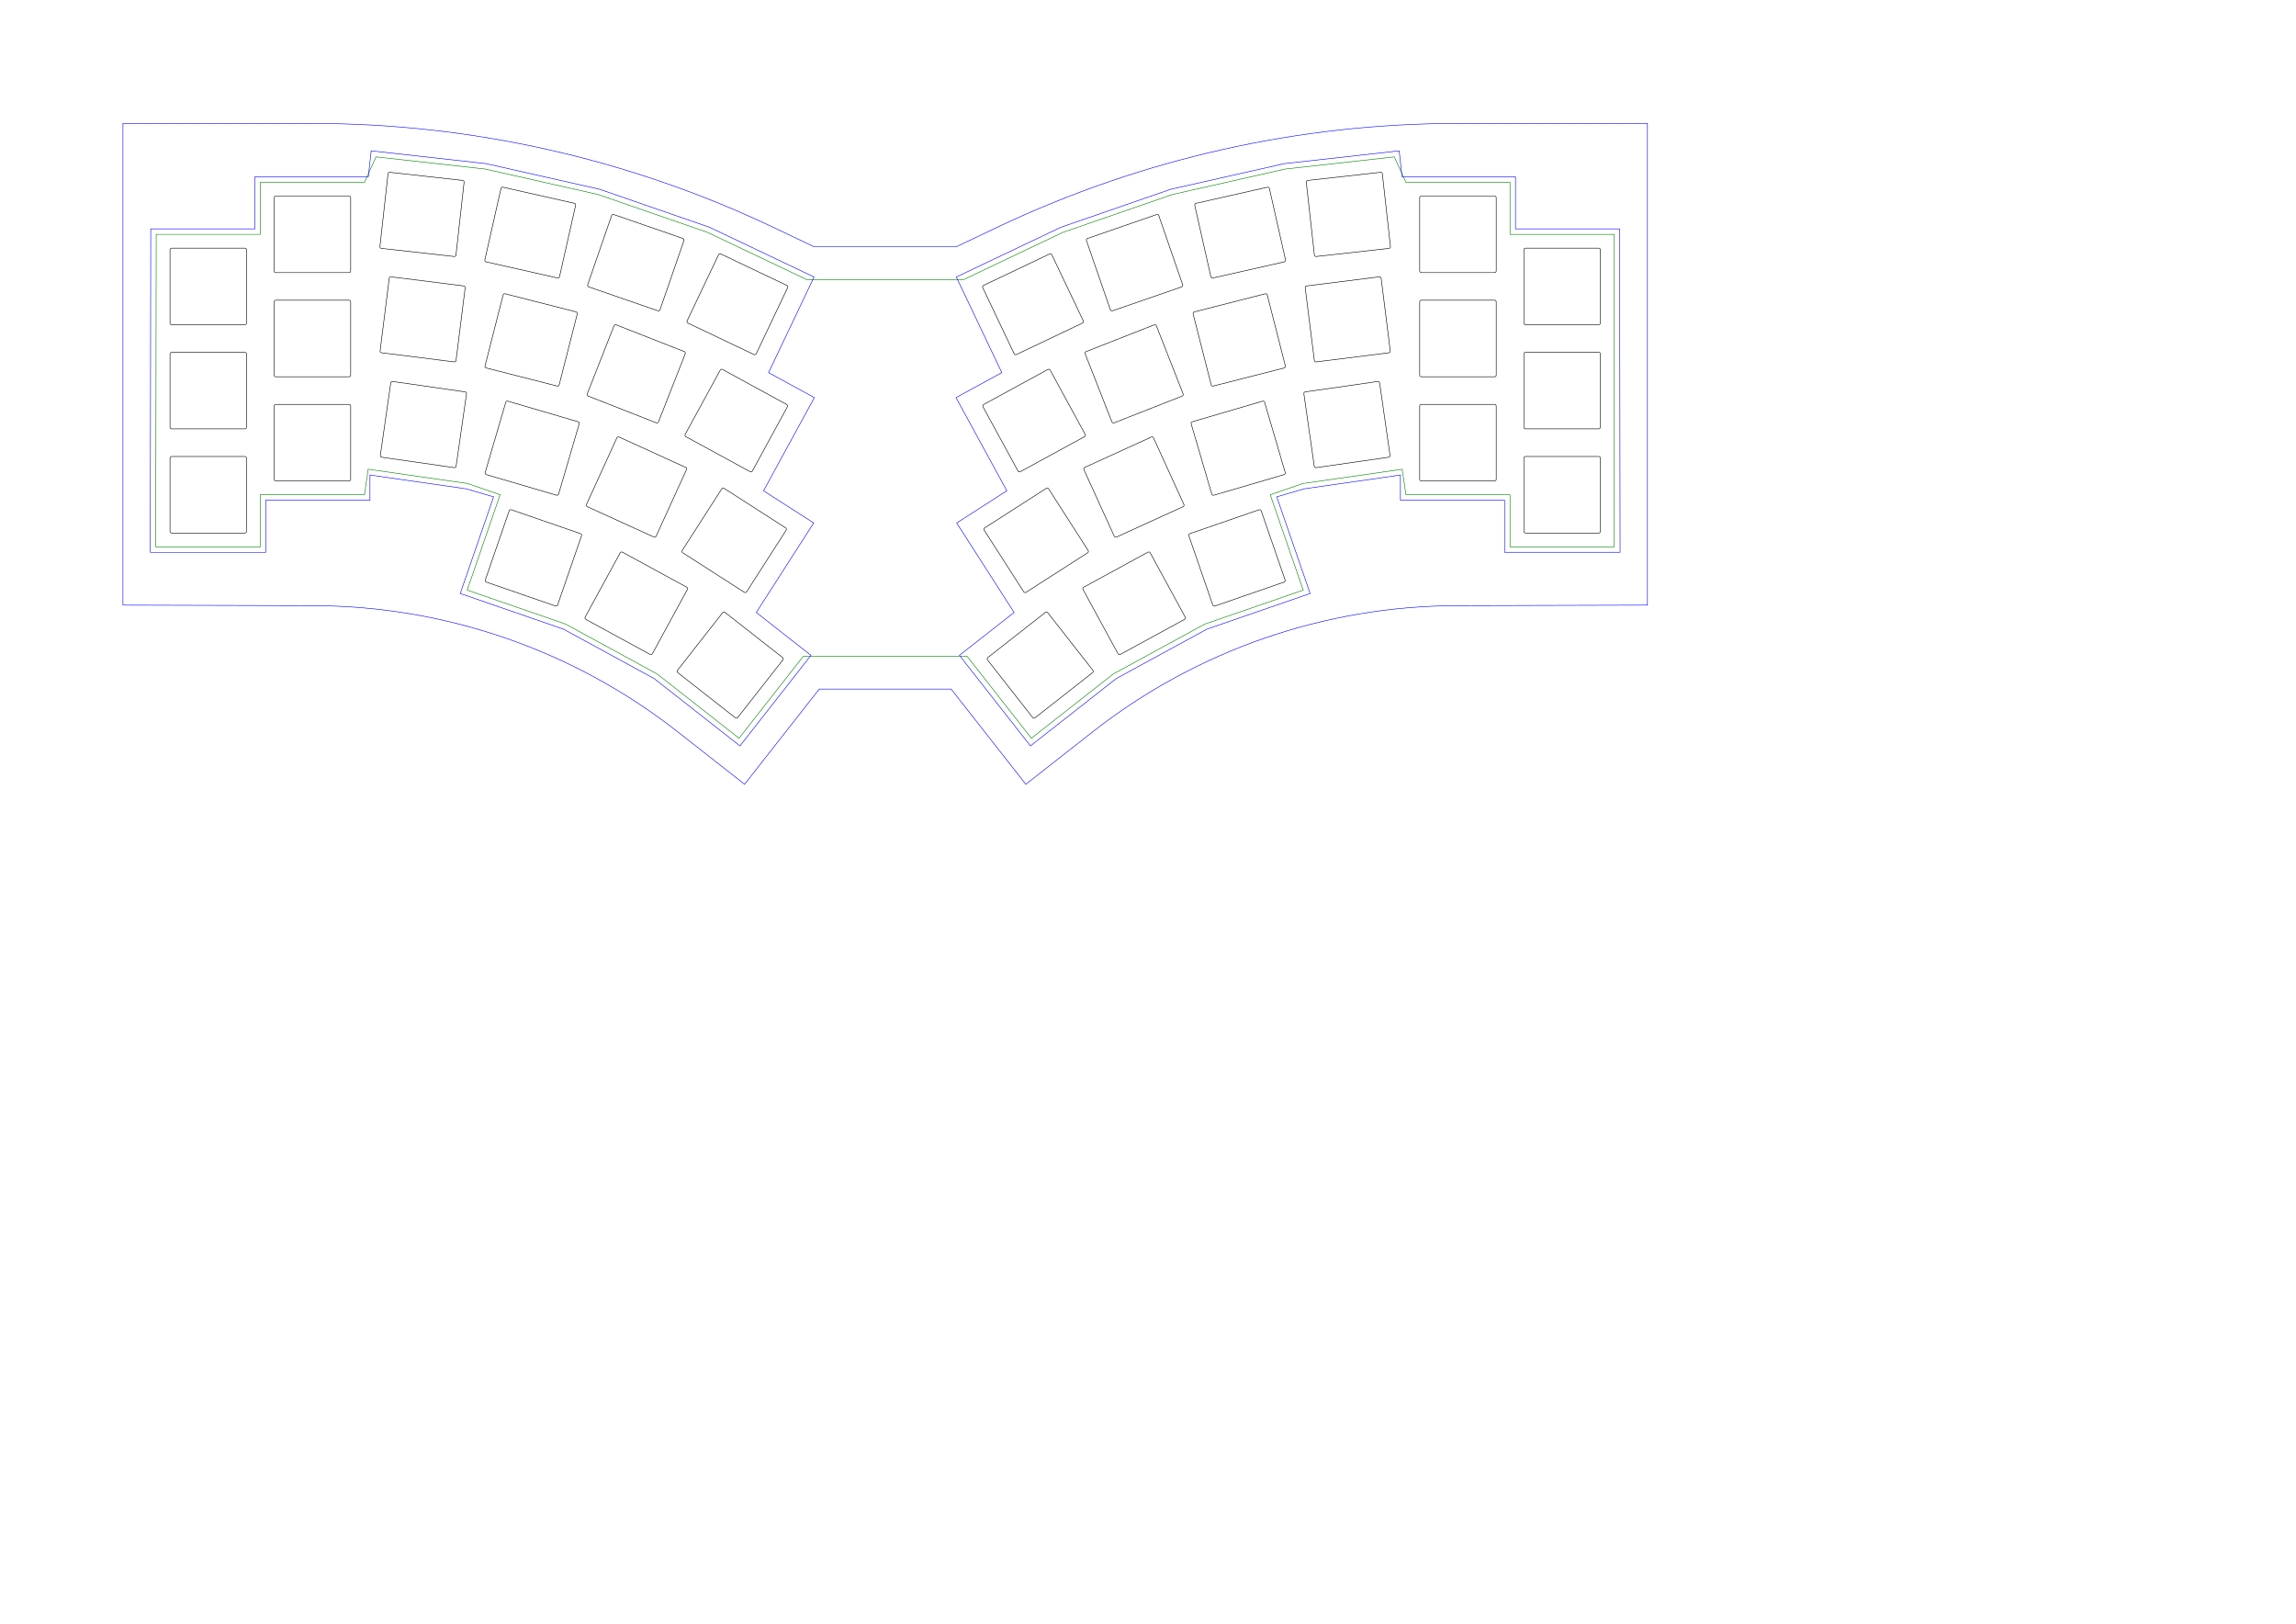
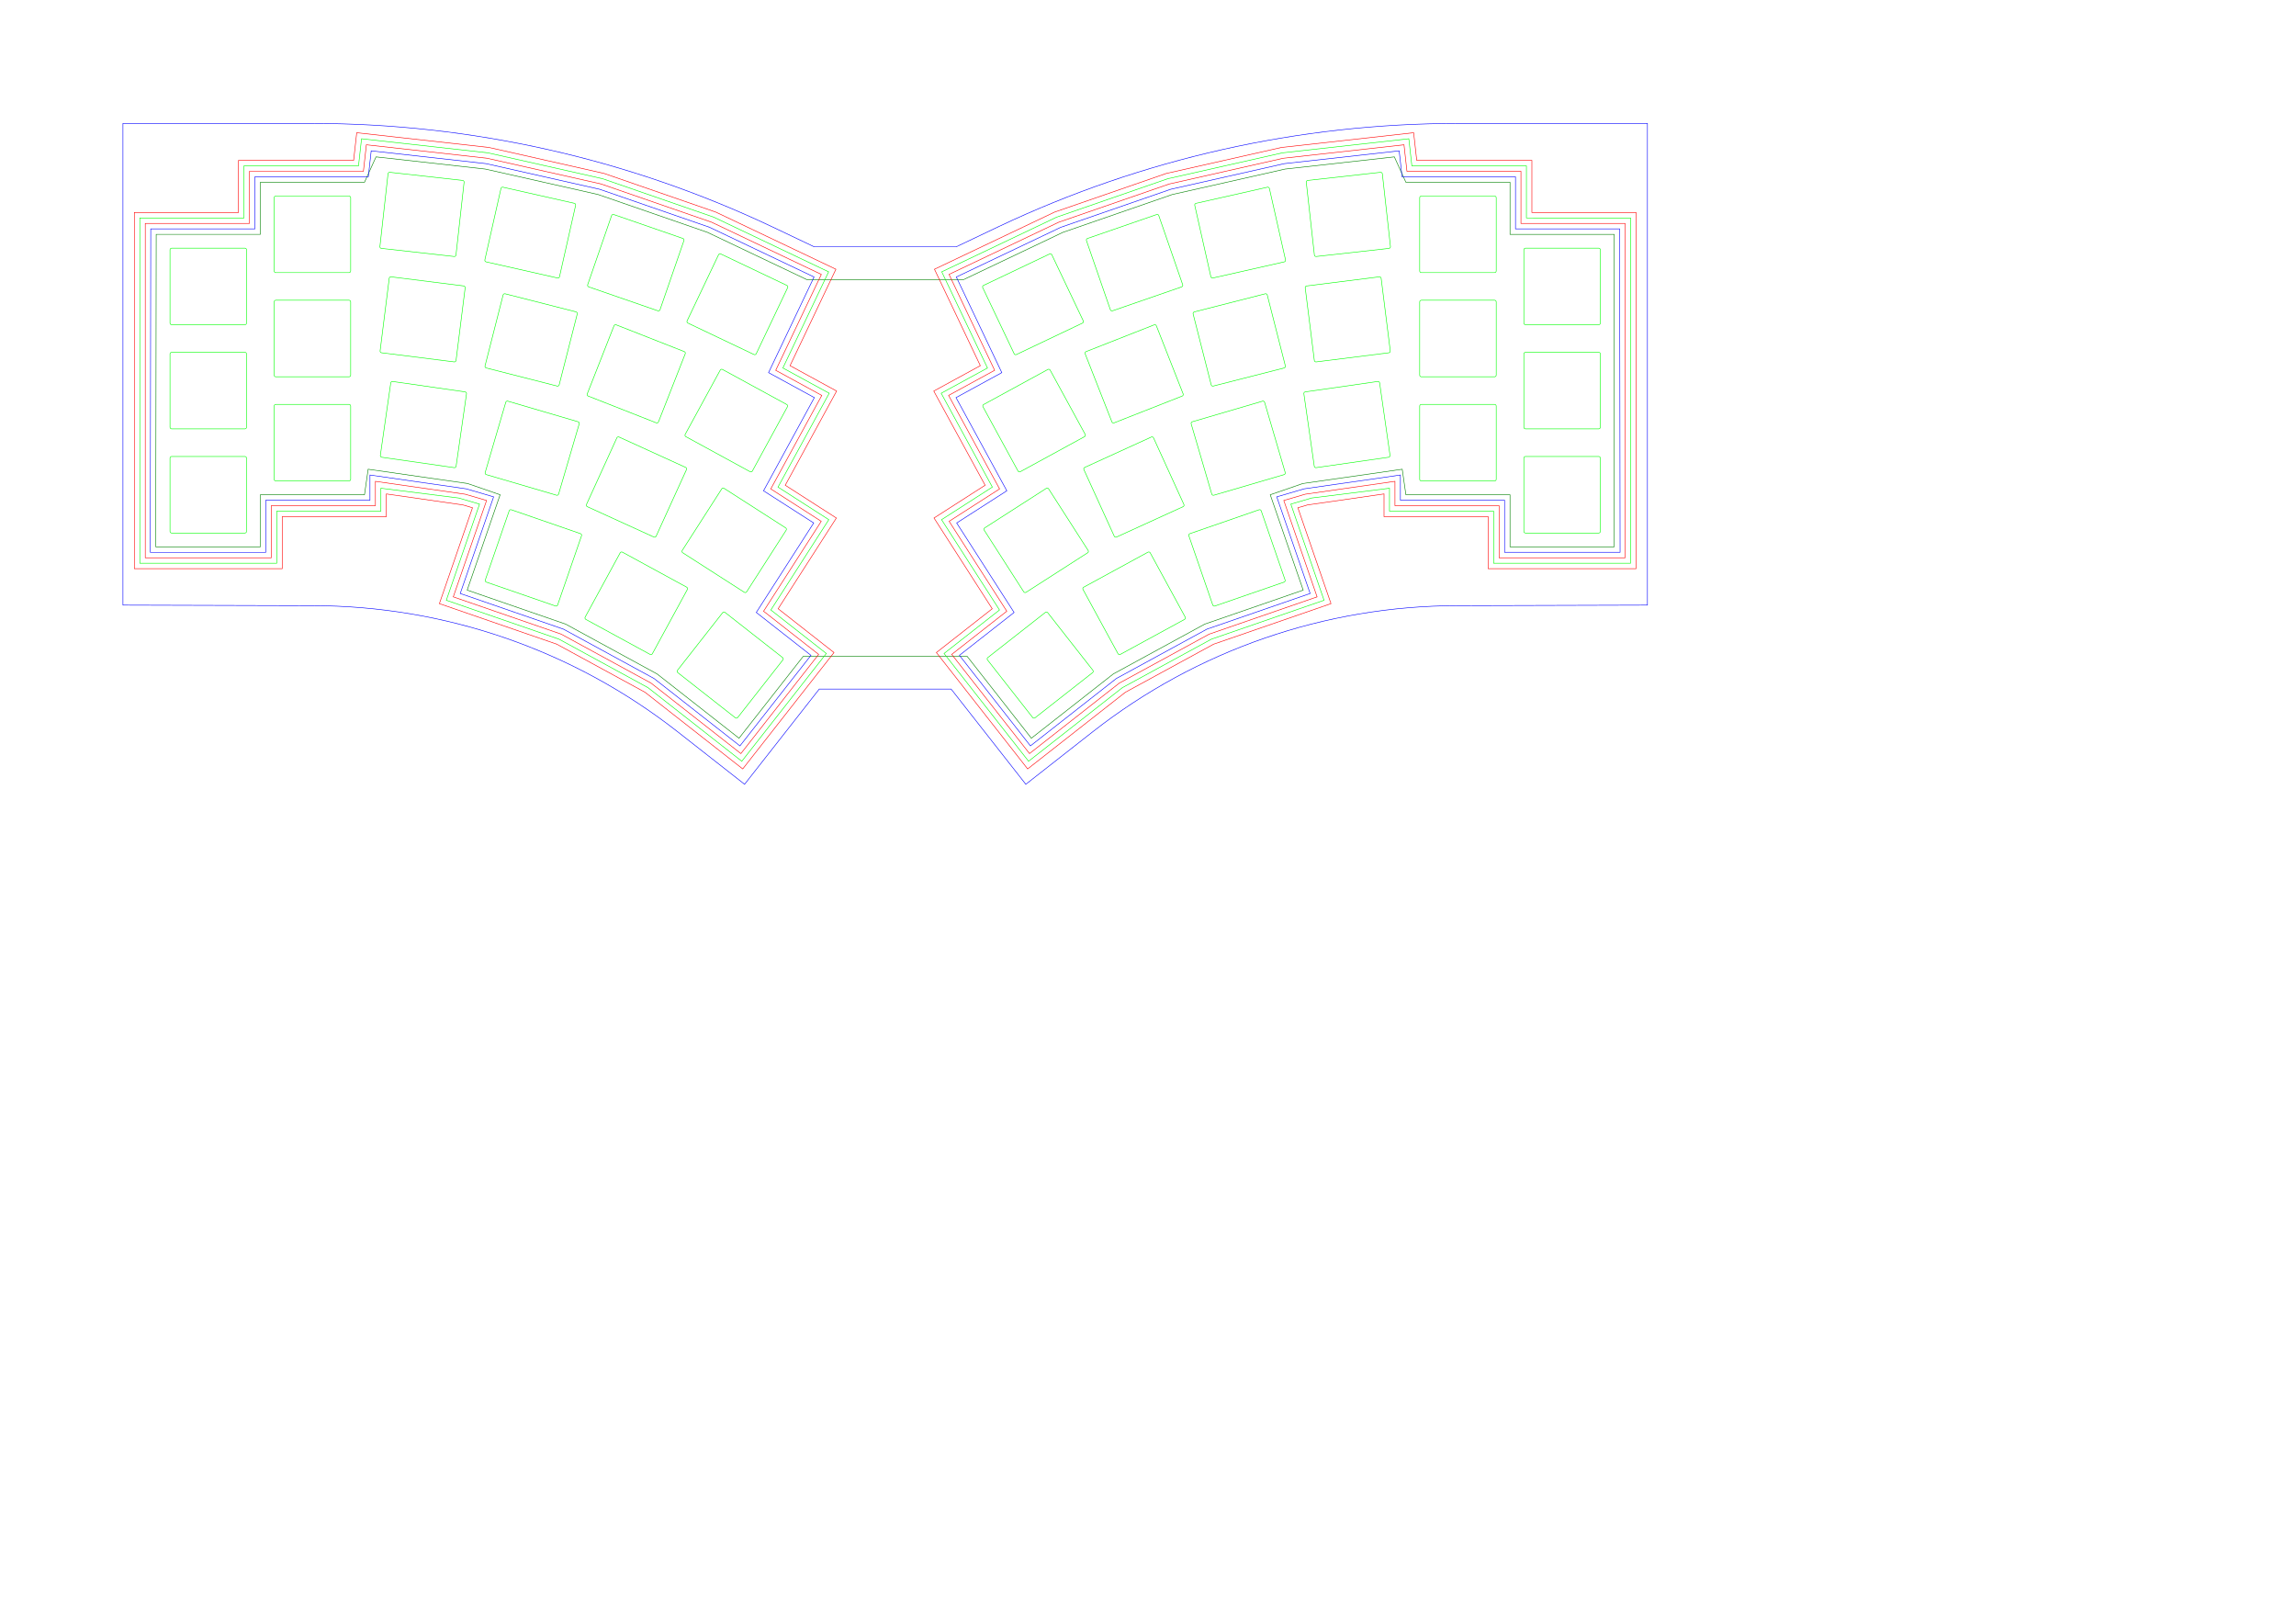
<svg xmlns="http://www.w3.org/2000/svg" width="420mm" height="297mm" viewBox="0 0 420 297" version="1.1" id="svg1">
  <defs id="defs1" />
  <g id="layer1" style="display:none">
    <path style="fill:none;fill-opacity:0.5;stroke:#00ffff;stroke-width:0.1;stroke-opacity:1" d="M 134.887,55.646 57.15,219.076" id="path6" />
    <path style="fill:none;fill-opacity:0.5;stroke:#00ffff;stroke-width:0.1;stroke-opacity:1" d="M 77.196,39.214 57.15,219.076" id="path7" />
    <path style="fill:none;fill-opacity:0.5;stroke:#00ffff;stroke-width:0.1;stroke-opacity:1" id="path8" d="M 57.15,22.576 A 196.5,196.5 0 0 1 155.4,48.902 L 57.15,219.076 Z" />
    <path style="fill:none;fill-opacity:0.5;stroke:#00ffff;stroke-width:0.1;stroke-opacity:1" d="M 188.963,55.646 266.7,219.076" id="path9" />
    <path style="fill:none;fill-opacity:0.5;stroke:#00ffff;stroke-width:0.1;stroke-opacity:1" d="M 246.654,39.214 266.7,219.076" id="path10" />
    <path style="fill:none;fill-opacity:0.5;stroke:#00ffff;stroke-width:0.1;stroke-opacity:1" id="circle10" d="m 168.45,48.902 a 196.5,196.5 0 0 1 98.25,-26.326 V 219.076 Z" />
    <path style="fill:none;fill-opacity:0.5;stroke:#00ffff;stroke-width:0.1;stroke-opacity:1" id="circle11" d="m 57.15,110.776 a 108.3,108.3 0 0 1 82.963,38.686 l -82.963,69.614 z" />
    <path style="fill:none;fill-opacity:0.5;stroke:#00ffff;stroke-width:0.1;stroke-opacity:1" id="circle12" d="m 183.737,149.462 a 108.3,108.3 0 0 1 82.963,-38.686 v 108.3 z" />
-     <circle style="fill:none;fill-opacity:1;stroke:#00ffff;stroke-width:0.1;stroke-opacity:1" id="circle18" cx="188.664" cy="135.018" r="6" />
-     <circle style="fill:none;fill-opacity:1;stroke:#00ffff;stroke-width:0.1;stroke-opacity:1" id="path23" cx="135.186" cy="135.018" r="6" />
  </g>
-   <g id="layer2">
+   <g id="layer2" style="display:inline">
    <path style="fill:none;fill-opacity:0.5;stroke:#008000;stroke-width:0.1;stroke-dasharray:none;stroke-opacity:1" d="m 28.575,42.862 -0.084,57.151 19.134,5e-4 v -9.525 l 19.05,-5e-4 0.67,-4.666 18.187,2.611 5.953,2.056 -6.023,17.439 18.007,6.219 16.728,9.114 14.989,11.757 11.757,-14.989 h 29.964 l 11.757,14.989 14.989,-11.757 16.728,-9.114 18.007,-6.219 -6.024,-17.439 5.954,-2.056 18.187,-2.612 0.67,4.667 19.05,2.22e-4 v 9.525 l 19.05,-2.2e-4 v -57.15 h -19.05 v -9.525 h -19.05 L 255.065,28.692 235.08,30.92 214.434,35.58 194.43,42.498 176.27,51.136 147.58,51.136 129.418,42.498 109.415,35.579 88.768,30.919 68.785,28.692 66.675,33.337 h -19.05 v 9.525 z" id="path1" />
    <path style="fill:none;fill-opacity:1;stroke:#0000ff;stroke-width:0.1;stroke-opacity:1" d="m 148.931,45.136 -7.856,-3.737 C 114.893,29.033 86.238,22.576 57.15,22.576 L 22.491,22.576 v 88.099 l 34.659,0.1 c 24.235,1.3e-4 47.77,8.129 66.839,23.086 l 12.216,9.581 13.658,-17.413 24.126,-1.8e-4 13.658,17.413 12.216,-9.581 c 19.069,-14.957 42.604,-23.086 66.839,-23.086 l 34.659,-0.1 V 22.576 l -34.659,-1.89e-4 c -29.088,-1.59e-4 -57.744,6.457 -83.925,18.823 l -7.855,3.737 z" id="path21" />
    <path style="fill:none;stroke:#0000ff;stroke-width:0.1;stroke-opacity:1" d="M 148.912,50.663 129.797,41.571 109.689,34.616 88.934,29.932 67.902,27.588 67.373,32.337 46.625,32.337 v 9.526 l -19.05,-10e-4 -0.084,59.151 h 21.134 v -9.525 l 19.05,-9e-6 -4e-6,-4.609 17.62,2.53 5,1.463 -6.105,17.675 18.874,6.519 16.581,9.034 15.71,12.323 12.991,-16.563 -10.001,-7.844 10.501,-16.366 -9.174,-5.886 9.295,-17.041 -8.376,-4.569 z" id="path58" />
    <path style="fill:none;stroke:#0000ff;stroke-width:0.1;stroke-opacity:1" d="m 174.937,50.663 19.115,-9.092 20.108,-6.955 20.755,-4.685 21.032,-2.344 0.529,4.749 20.748,-2e-6 v 9.526 l 19.05,-0.001 0.084,59.151 h -21.134 v -9.525 l -19.05,-9e-6 v -4.609 l -17.62,2.53 -5,1.463 6.105,17.675 -18.874,6.519 -16.581,9.034 -15.71,12.323 -12.991,-16.563 10.001,-7.844 -10.501,-16.366 9.174,-5.886 -9.295,-17.041 8.376,-4.569 z" id="path48" />
  </g>
-   <g id="layer3" style="display:inline">
-     <rect style="fill:none;fill-opacity:0.5;stroke:#000000;stroke-width:0.1;stroke-opacity:1" id="rect1" width="14" height="14" x="31.1" y="45.388" rx="0.3" ry="0.3" />
-     <rect style="fill:none;fill-opacity:0.5;stroke:#000000;stroke-width:0.1;stroke-opacity:1" id="rect2" width="14" height="14" x="50.15" y="35.862" rx="0.3" ry="0.3" />
-     <rect style="fill:none;fill-opacity:0.5;stroke:#000000;stroke-width:0.1;stroke-opacity:1" id="rect3" width="14" height="14" x="74.065" y="23.421" rx="0.3" ry="0.3" transform="rotate(6.36)" />
-     <rect style="fill:none;fill-opacity:0.5;stroke:#000000;stroke-width:0.1;stroke-opacity:1" id="rect4" width="14" height="14" x="96.982" y="13.141" rx="0.3" ry="0.3" transform="rotate(12.71932)" />
-     <rect style="fill:none;fill-opacity:0.5;stroke:#000000;stroke-width:0.1;stroke-opacity:1" id="rect5" width="14" height="14" x="118.62" y="0.385" rx="0.3" ry="0.3" transform="rotate(19.07898)" />
-     <rect style="fill:none;fill-opacity:0.5;stroke:#000000;stroke-width:0.1;stroke-opacity:1" id="rect6" width="14" height="14" x="138.712" y="-14.689" rx="0.3" ry="0.3" transform="rotate(25.43864)" />
-     <rect style="fill:none;fill-opacity:0.5;stroke:#000000;stroke-width:0.1;stroke-opacity:1" id="rect7" width="14" height="14" x="139.74" y="124.419" rx="0.3" ry="0.3" transform="rotate(-25.43864)" />
-     <rect style="fill:none;fill-opacity:0.5;stroke:#000000;stroke-width:0.1;stroke-opacity:1" id="rect8" width="14" height="14" x="173.44" y="106.242" rx="0.3" ry="0.3" transform="rotate(-19.07898)" />
-     <rect style="fill:none;fill-opacity:0.5;stroke:#000000;stroke-width:0.1;stroke-opacity:1" id="rect9" width="14" height="14" x="204.92" y="84.445" rx="0.3" ry="0.3" transform="rotate(-12.71932)" />
-     <rect style="fill:none;fill-opacity:0.5;stroke:#000000;stroke-width:0.1;stroke-opacity:1" id="rect10" width="14" height="14" x="233.792" y="59.294" rx="0.3" ry="0.3" transform="rotate(-6.35966)" />
-     <rect style="fill:none;fill-opacity:0.5;stroke:#000000;stroke-width:0.1;stroke-opacity:1" id="rect11" width="14" height="14" x="259.7" y="35.862" rx="0.3" ry="0.3" />
-     <rect style="fill:none;fill-opacity:0.5;stroke:#000000;stroke-width:0.1;stroke-opacity:1" id="rect12" width="14" height="14" x="278.75" y="45.388" rx="0.3" ry="0.3" />
-     <rect style="fill:none;fill-opacity:0.5;stroke:#000000;stroke-width:0.1;stroke-opacity:1" id="rect13" width="14" height="14" x="31.1" y="64.438" rx="0.3" ry="0.3" />
-     <rect style="fill:none;fill-opacity:0.5;stroke:#000000;stroke-width:0.1;stroke-opacity:1" id="rect14" width="14" height="14" x="50.15" y="54.913" rx="0.3" ry="0.3" />
-     <rect style="fill:none;fill-opacity:0.5;stroke:#000000;stroke-width:0.1;stroke-opacity:1" id="rect15" width="14" height="14" x="76.983" y="41.329" rx="0.3" ry="0.3" transform="rotate(7.152669)" />
-     <rect style="fill:none;fill-opacity:0.5;stroke:#000000;stroke-width:0.1;stroke-opacity:1" id="rect16" width="14" height="14" x="102.509" y="29.236" rx="0.3" ry="0.3" transform="rotate(14.30534)" />
-     <rect style="fill:none;fill-opacity:0.5;stroke:#000000;stroke-width:0.1;stroke-opacity:1" id="rect17" width="14" height="14" x="126.33" y="14.059" rx="0.3" ry="0.3" transform="rotate(21.458)" />
-     <rect style="fill:none;fill-opacity:0.5;stroke:#000000;stroke-width:0.1;stroke-opacity:1" id="rect18" width="14" height="14" x="148.077" y="-3.967" rx="0.3" ry="0.3" transform="rotate(28.61068)" />
-     <rect style="fill:none;fill-opacity:0.5;stroke:#000000;stroke-width:0.1;stroke-opacity:1" id="rect19" width="14" height="14" x="122.229" y="151.11" rx="0.3" ry="0.3" transform="rotate(-28.61068)" />
-     <rect style="fill:none;fill-opacity:0.5;stroke:#000000;stroke-width:0.1;stroke-opacity:1" id="rect20" width="14" height="14" x="161.072" y="132.529" rx="0.3" ry="0.3" transform="rotate(-21.458)" />
-     <rect style="fill:none;fill-opacity:0.5;stroke:#000000;stroke-width:0.1;stroke-opacity:1" id="rect21" width="14" height="14" x="197.299" y="109.256" rx="0.3" ry="0.3" transform="rotate(-14.30534)" />
-     <rect style="fill:none;fill-opacity:0.5;stroke:#000000;stroke-width:0.1;stroke-opacity:1" id="rect22" width="14" height="14" x="230.347" y="81.653" rx="0.3" ry="0.3" transform="rotate(-7.152669)" />
-     <rect style="fill:none;fill-opacity:0.5;stroke:#000000;stroke-width:0.1;stroke-opacity:1" id="rect23" width="14" height="14" x="259.7" y="54.913" rx="0.3" ry="0.3" />
-     <rect style="fill:none;fill-opacity:0.5;stroke:#000000;stroke-width:0.1;stroke-opacity:1" id="rect24" width="14" height="14" x="278.75" y="64.438" rx="0.3" ry="0.3" />
-     <rect style="fill:none;fill-opacity:0.5;stroke:#000000;stroke-width:0.1;stroke-opacity:1" id="rect25" width="14" height="14" x="31.1" y="83.488" rx="0.3" ry="0.3" />
-     <rect style="fill:none;fill-opacity:0.5;stroke:#000000;stroke-width:0.1;stroke-opacity:1" id="rect26" width="14" height="14" x="50.15" y="73.963" rx="0.3" ry="0.3" />
-     <rect style="fill:none;fill-opacity:0.5;stroke:#000000;stroke-width:0.1;stroke-opacity:1" id="rect27" width="14" height="14" x="80.707" y="58.853" rx="0.3" ry="0.3" transform="rotate(8.171234)" />
-     <rect style="fill:none;fill-opacity:0.5;stroke:#000000;stroke-width:0.1;stroke-opacity:1" id="rect28" width="14" height="14" x="109.484" y="44.268" rx="0.3" ry="0.3" transform="rotate(16.34247)" />
-     <rect style="fill:none;fill-opacity:0.5;stroke:#000000;stroke-width:0.1;stroke-opacity:1" id="rect29" width="14" height="14" x="135.895" y="25.741" rx="0.3" ry="0.3" transform="rotate(24.5137)" />
-     <rect style="fill:none;fill-opacity:0.5;stroke:#000000;stroke-width:0.1;stroke-opacity:1" id="rect30" width="14" height="14" x="159.405" y="3.648" rx="0.3" ry="0.3" transform="rotate(32.68493)" />
-     <rect style="fill:none;fill-opacity:0.5;stroke:#000000;stroke-width:0.1;stroke-opacity:1" id="rect31" width="14" height="14" x="99.164" y="178.533" rx="0.3" ry="0.3" transform="rotate(-32.68493)" />
-     <rect style="fill:none;fill-opacity:0.5;stroke:#000000;stroke-width:0.1;stroke-opacity:1" id="rect32" width="14" height="14" x="144.764" y="160.11" rx="0.3" ry="0.3" transform="rotate(-24.5137)" />
-     <rect style="fill:none;fill-opacity:0.5;stroke:#000000;stroke-width:0.1;stroke-opacity:1" id="rect33" width="14" height="14" x="187.282" y="135.392" rx="0.3" ry="0.3" transform="rotate(-16.34247)" />
-     <rect style="fill:none;fill-opacity:0.5;stroke:#000000;stroke-width:0.1;stroke-opacity:1" id="rect34" width="14" height="14" x="225.855" y="104.882" rx="0.3" ry="0.3" transform="rotate(-8.171234)" />
-     <rect style="fill:none;fill-opacity:0.5;stroke:#000000;stroke-width:0.1;stroke-opacity:1" id="rect35" width="14" height="14" x="259.7" y="73.963" rx="0.3" ry="0.3" />
-     <rect style="fill:none;fill-opacity:0.5;stroke:#000000;stroke-width:0.1;stroke-opacity:1" id="rect36" width="14" height="14" x="278.75" y="83.488" rx="0.3" ry="0.3" />
-     <rect style="fill:none;fill-opacity:0.5;stroke:#000000;stroke-width:0.1;stroke-opacity:1" id="rect37" width="14" height="14" x="118.54" y="57.589" rx="0.3" ry="0.3" transform="rotate(19.05457)" />
-     <rect style="fill:none;fill-opacity:0.5;stroke:#000000;stroke-width:0.1;stroke-opacity:1" id="rect38" width="14" height="14" x="147.994" y="34.211" rx="0.3" ry="0.3" transform="rotate(28.58185)" />
-     <rect style="fill:none;fill-opacity:0.5;stroke:#000000;stroke-width:0.1;stroke-opacity:1" id="rect39" width="14" height="14" x="173.172" y="6.28" rx="0.3" ry="0.3" transform="rotate(38.10913)" />
-     <rect style="fill:none;fill-opacity:0.5;stroke:#000000;stroke-width:0.1;stroke-opacity:1" id="rect40" width="14" height="14" x="67.645" y="206.148" rx="0.3" ry="0.3" transform="rotate(-38.10913)" />
-     <rect style="fill:none;fill-opacity:0.5;stroke:#000000;stroke-width:0.1;stroke-opacity:1" id="rect41" width="14" height="14" x="122.39" y="189.145" rx="0.3" ry="0.3" transform="rotate(-28.58185)" />
-     <rect style="fill:none;fill-opacity:0.5;stroke:#000000;stroke-width:0.1;stroke-opacity:1" id="rect42" width="14" height="14" x="173.566" y="163.316" rx="0.3" ry="0.3" transform="rotate(-19.05457)" />
+   <g id="layer4" style="display:inline">
+     <path style="fill:none;stroke:#ff0000;stroke-width:0.1;stroke-opacity:1" d="m 24.575,38.862 v 65.15 h 27.05 v -9.525 h 19.05 v -4.148 l 14.003,2.011 1.755,0.515 -6.057,17.537 21.473,7.417 16.141,8.794 17.875,14.021 16.694,-21.284 -10.214,-8.012 10.647,-16.594 -9.347,-5.997 9.394,-17.222 -8.518,-4.646 8.389,-17.637 L 130.937,38.79 110.518,31.728 89.433,26.969 65.253,24.274 64.688,29.337 H 43.625 v 9.525 z" id="path71" />
+     <path style="fill:none;stroke:#ff0000;stroke-width:0.1;stroke-opacity:1" d="m 299.274,38.862 v 65.15 h -27.05 v -9.525 h -19.05 v -4.148 l -14.003,2.011 -1.755,0.515 6.057,17.537 -21.473,7.417 -16.141,8.794 -17.875,14.021 -16.694,-21.284 10.214,-8.012 -10.647,-16.594 9.347,-5.997 -9.394,-17.222 8.518,-4.646 -8.389,-17.637 21.973,-10.452 20.419,-7.062 21.084,-4.759 24.18,-2.695 0.564,5.064 h 21.063 v 9.525 z" id="path74" />
+     <path style="fill:none;stroke:#ff0000;stroke-width:0.1;stroke-opacity:1" d="M 26.575,40.863 V 102.013 h 23.05 v -9.525 h 19.05 v -4.455 l 16.428,2.359 3.904,1.145 -6.089,17.629 19.74,6.818 16.434,8.953 16.433,12.889 14.226,-18.137 -10.072,-7.9 10.549,-16.442 -9.231,-5.923 9.328,-17.101 -8.423,-4.595 8.343,-17.539 -20.067,-9.545 L 109.969,33.654 89.101,28.944 67.019,26.483 66.478,31.338 H 45.625 v 9.525 z" id="path88" />
+     <path style="fill:none;stroke:#ff0000;stroke-width:0.1;stroke-opacity:1" d="M 297.274,40.862 V 102.011 h -23.05 v -9.525 h -19.05 v -4.455 l -16.428,2.359 -3.904,1.145 6.089,17.629 -19.74,6.818 -16.434,8.953 -16.433,12.889 -14.226,-18.137 10.072,-7.9 -10.549,-16.442 9.231,-5.923 -9.328,-17.101 8.423,-4.595 -8.343,-17.539 20.067,-9.545 20.209,-6.99 20.867,-4.71 22.082,-2.461 0.541,4.855 h 20.853 v 9.525 z" id="path89" />
+   </g>
+   <g id="layer5" style="display:inline">
+     <rect style="display:inline;fill:none;fill-opacity:0.5;stroke:#00ff00;stroke-width:0.1;stroke-opacity:1" id="rect1" width="14" height="14" x="31.1" y="45.388" rx="0.3" ry="0.3" />
+     <rect style="display:inline;fill:none;fill-opacity:0.5;stroke:#00ff00;stroke-width:0.1;stroke-opacity:1" id="rect2" width="14" height="14" x="50.15" y="35.862" rx="0.3" ry="0.3" />
+     <rect style="display:inline;fill:none;fill-opacity:0.5;stroke:#00ff00;stroke-width:0.1;stroke-opacity:1" id="rect3" width="14" height="14" x="74.065" y="23.421" rx="0.3" ry="0.3" transform="rotate(6.36)" />
+     <rect style="display:inline;fill:none;fill-opacity:0.5;stroke:#00ff00;stroke-width:0.1;stroke-opacity:1" id="rect4" width="14" height="14" x="96.982" y="13.141" rx="0.3" ry="0.3" transform="rotate(12.71932)" />
+     <rect style="display:inline;fill:none;fill-opacity:0.5;stroke:#00ff00;stroke-width:0.1;stroke-opacity:1" id="rect5" width="14" height="14" x="118.62" y="0.385" rx="0.3" ry="0.3" transform="rotate(19.07898)" />
+     <rect style="display:inline;fill:none;fill-opacity:0.5;stroke:#00ff00;stroke-width:0.1;stroke-opacity:1" id="rect6" width="14" height="14" x="138.712" y="-14.689" rx="0.3" ry="0.3" transform="rotate(25.43864)" />
+     <rect style="display:inline;fill:none;fill-opacity:0.5;stroke:#00ff00;stroke-width:0.1;stroke-opacity:1" id="rect7" width="14" height="14" x="139.74" y="124.419" rx="0.3" ry="0.3" transform="rotate(-25.43864)" />
+     <rect style="display:inline;fill:none;fill-opacity:0.5;stroke:#00ff00;stroke-width:0.1;stroke-opacity:1" id="rect8" width="14" height="14" x="173.44" y="106.242" rx="0.3" ry="0.3" transform="rotate(-19.07898)" />
+     <rect style="display:inline;fill:none;fill-opacity:0.5;stroke:#00ff00;stroke-width:0.1;stroke-opacity:1" id="rect9" width="14" height="14" x="204.92" y="84.445" rx="0.3" ry="0.3" transform="rotate(-12.71932)" />
+     <rect style="display:inline;fill:none;fill-opacity:0.5;stroke:#00ff00;stroke-width:0.1;stroke-opacity:1" id="rect10" width="14" height="14" x="233.792" y="59.294" rx="0.3" ry="0.3" transform="rotate(-6.35966)" />
+     <rect style="display:inline;fill:none;fill-opacity:0.5;stroke:#00ff00;stroke-width:0.1;stroke-opacity:1" id="rect11" width="14" height="14" x="259.7" y="35.862" rx="0.3" ry="0.3" />
+     <rect style="display:inline;fill:none;fill-opacity:0.5;stroke:#00ff00;stroke-width:0.1;stroke-opacity:1" id="rect12" width="14" height="14" x="278.75" y="45.388" rx="0.3" ry="0.3" />
+     <rect style="display:inline;fill:none;fill-opacity:0.5;stroke:#00ff00;stroke-width:0.1;stroke-opacity:1" id="rect13" width="14" height="14" x="31.1" y="64.438" rx="0.3" ry="0.3" />
+     <rect style="display:inline;fill:none;fill-opacity:0.5;stroke:#00ff00;stroke-width:0.1;stroke-opacity:1" id="rect14" width="14" height="14" x="50.15" y="54.913" rx="0.3" ry="0.3" />
+     <rect style="display:inline;fill:none;fill-opacity:0.5;stroke:#00ff00;stroke-width:0.1;stroke-opacity:1" id="rect15" width="14" height="14" x="76.983" y="41.329" rx="0.3" ry="0.3" transform="rotate(7.152669)" />
+     <rect style="display:inline;fill:none;fill-opacity:0.5;stroke:#00ff00;stroke-width:0.1;stroke-opacity:1" id="rect16" width="14" height="14" x="102.509" y="29.236" rx="0.3" ry="0.3" transform="rotate(14.30534)" />
+     <rect style="display:inline;fill:none;fill-opacity:0.5;stroke:#00ff00;stroke-width:0.1;stroke-opacity:1" id="rect17" width="14" height="14" x="126.33" y="14.059" rx="0.3" ry="0.3" transform="rotate(21.458)" />
+     <rect style="display:inline;fill:none;fill-opacity:0.5;stroke:#00ff00;stroke-width:0.1;stroke-opacity:1" id="rect18" width="14" height="14" x="148.077" y="-3.967" rx="0.3" ry="0.3" transform="rotate(28.61068)" />
+     <rect style="display:inline;fill:none;fill-opacity:0.5;stroke:#00ff00;stroke-width:0.1;stroke-opacity:1" id="rect19" width="14" height="14" x="122.229" y="151.11" rx="0.3" ry="0.3" transform="rotate(-28.61068)" />
+     <rect style="display:inline;fill:none;fill-opacity:0.5;stroke:#00ff00;stroke-width:0.1;stroke-opacity:1" id="rect20" width="14" height="14" x="161.072" y="132.529" rx="0.3" ry="0.3" transform="rotate(-21.458)" />
+     <rect style="display:inline;fill:none;fill-opacity:0.5;stroke:#00ff00;stroke-width:0.1;stroke-opacity:1" id="rect21" width="14" height="14" x="197.299" y="109.256" rx="0.3" ry="0.3" transform="rotate(-14.30534)" />
+     <rect style="display:inline;fill:none;fill-opacity:0.5;stroke:#00ff00;stroke-width:0.1;stroke-opacity:1" id="rect22" width="14" height="14" x="230.347" y="81.653" rx="0.3" ry="0.3" transform="rotate(-7.152669)" />
+     <rect style="display:inline;fill:none;fill-opacity:0.5;stroke:#00ff00;stroke-width:0.1;stroke-opacity:1" id="rect23" width="14" height="14" x="259.7" y="54.913" rx="0.3" ry="0.3" />
+     <rect style="display:inline;fill:none;fill-opacity:0.5;stroke:#00ff00;stroke-width:0.1;stroke-opacity:1" id="rect24" width="14" height="14" x="278.75" y="64.438" rx="0.3" ry="0.3" />
+     <rect style="display:inline;fill:none;fill-opacity:0.5;stroke:#00ff00;stroke-width:0.1;stroke-opacity:1" id="rect25" width="14" height="14" x="31.1" y="83.488" rx="0.3" ry="0.3" />
+     <rect style="display:inline;fill:none;fill-opacity:0.5;stroke:#00ff00;stroke-width:0.1;stroke-opacity:1" id="rect26" width="14" height="14" x="50.15" y="73.963" rx="0.3" ry="0.3" />
+     <rect style="display:inline;fill:none;fill-opacity:0.5;stroke:#00ff00;stroke-width:0.1;stroke-opacity:1" id="rect27" width="14" height="14" x="80.707" y="58.853" rx="0.3" ry="0.3" transform="rotate(8.171234)" />
+     <rect style="display:inline;fill:none;fill-opacity:0.5;stroke:#00ff00;stroke-width:0.1;stroke-opacity:1" id="rect28" width="14" height="14" x="109.484" y="44.268" rx="0.3" ry="0.3" transform="rotate(16.34247)" />
+     <rect style="display:inline;fill:none;fill-opacity:0.5;stroke:#00ff00;stroke-width:0.1;stroke-opacity:1" id="rect29" width="14" height="14" x="135.895" y="25.741" rx="0.3" ry="0.3" transform="rotate(24.5137)" />
+     <rect style="display:inline;fill:none;fill-opacity:0.5;stroke:#00ff00;stroke-width:0.1;stroke-opacity:1" id="rect30" width="14" height="14" x="159.405" y="3.648" rx="0.3" ry="0.3" transform="rotate(32.68493)" />
+     <rect style="display:inline;fill:none;fill-opacity:0.5;stroke:#00ff00;stroke-width:0.1;stroke-opacity:1" id="rect31" width="14" height="14" x="99.164" y="178.533" rx="0.3" ry="0.3" transform="rotate(-32.68493)" />
+     <rect style="display:inline;fill:none;fill-opacity:0.5;stroke:#00ff00;stroke-width:0.1;stroke-opacity:1" id="rect32" width="14" height="14" x="144.764" y="160.11" rx="0.3" ry="0.3" transform="rotate(-24.5137)" />
+     <rect style="display:inline;fill:none;fill-opacity:0.5;stroke:#00ff00;stroke-width:0.1;stroke-opacity:1" id="rect33" width="14" height="14" x="187.282" y="135.392" rx="0.3" ry="0.3" transform="rotate(-16.34247)" />
+     <rect style="display:inline;fill:none;fill-opacity:0.5;stroke:#00ff00;stroke-width:0.1;stroke-opacity:1" id="rect34" width="14" height="14" x="225.855" y="104.882" rx="0.3" ry="0.3" transform="rotate(-8.171234)" />
+     <rect style="display:inline;fill:none;fill-opacity:0.5;stroke:#00ff00;stroke-width:0.1;stroke-opacity:1" id="rect35" width="14" height="14" x="259.7" y="73.963" rx="0.3" ry="0.3" />
+     <rect style="display:inline;fill:none;fill-opacity:0.5;stroke:#00ff00;stroke-width:0.1;stroke-opacity:1" id="rect36" width="14" height="14" x="278.75" y="83.488" rx="0.3" ry="0.3" />
+     <rect style="display:inline;fill:none;fill-opacity:0.5;stroke:#00ff00;stroke-width:0.1;stroke-opacity:1" id="rect37" width="14" height="14" x="118.54" y="57.589" rx="0.3" ry="0.3" transform="rotate(19.05457)" />
+     <rect style="display:inline;fill:none;fill-opacity:0.5;stroke:#00ff00;stroke-width:0.1;stroke-opacity:1" id="rect38" width="14" height="14" x="147.994" y="34.211" rx="0.3" ry="0.3" transform="rotate(28.58185)" />
+     <rect style="display:inline;fill:none;fill-opacity:0.5;stroke:#00ff00;stroke-width:0.1;stroke-opacity:1" id="rect39" width="14" height="14" x="173.172" y="6.28" rx="0.3" ry="0.3" transform="rotate(38.10913)" />
+     <rect style="display:inline;fill:none;fill-opacity:0.5;stroke:#00ff00;stroke-width:0.1;stroke-opacity:1" id="rect40" width="14" height="14" x="67.645" y="206.148" rx="0.3" ry="0.3" transform="rotate(-38.10913)" />
+     <rect style="display:inline;fill:none;fill-opacity:0.5;stroke:#00ff00;stroke-width:0.1;stroke-opacity:1" id="rect41" width="14" height="14" x="122.39" y="189.145" rx="0.3" ry="0.3" transform="rotate(-28.58185)" />
+     <rect style="display:inline;fill:none;fill-opacity:0.5;stroke:#00ff00;stroke-width:0.1;stroke-opacity:1" id="rect42" width="14" height="14" x="173.566" y="163.316" rx="0.3" ry="0.3" transform="rotate(-19.05457)" />
+     <path style="display:inline;fill:none;stroke:#00ff00;stroke-width:0.1;stroke-opacity:1" d="m 298.274,39.862 v 63.15 h -25.05 v -9.524 l -19.05,5e-6 v -4.191 l -14.233,1.786 -3.812,1.118 6.073,17.583 -20.607,7.117 -16.287,8.873 -17.154,13.455 -15.46,-19.71 10.143,-7.956 -10.598,-16.518 9.289,-5.96 -9.361,-17.162 8.471,-4.62 -8.366,-17.588 21.02,-9.999 20.314,-7.026 20.976,-4.735 23.131,-2.578 0.553,4.959 h 20.958 v 9.525 z" id="path73" />
+     <path style="display:inline;fill:none;stroke:#00ff00;stroke-width:0.1;stroke-opacity:1" d="M 25.575,39.863 V 103.013 h 25.05 v -9.524 l 19.05,5e-6 -3e-6,-4.191 14.233,1.786 3.812,1.118 -6.073,17.583 20.607,7.117 16.287,8.873 17.154,13.455 15.46,-19.71 -10.143,-7.956 10.598,-16.518 -9.289,-5.96 9.361,-17.162 -8.471,-4.62 8.366,-17.588 -21.02,-9.999 -20.314,-7.026 L 89.267,27.956 66.136,25.378 65.583,30.337 H 44.625 v 9.525 z" id="path72" />
  </g>
</svg>
